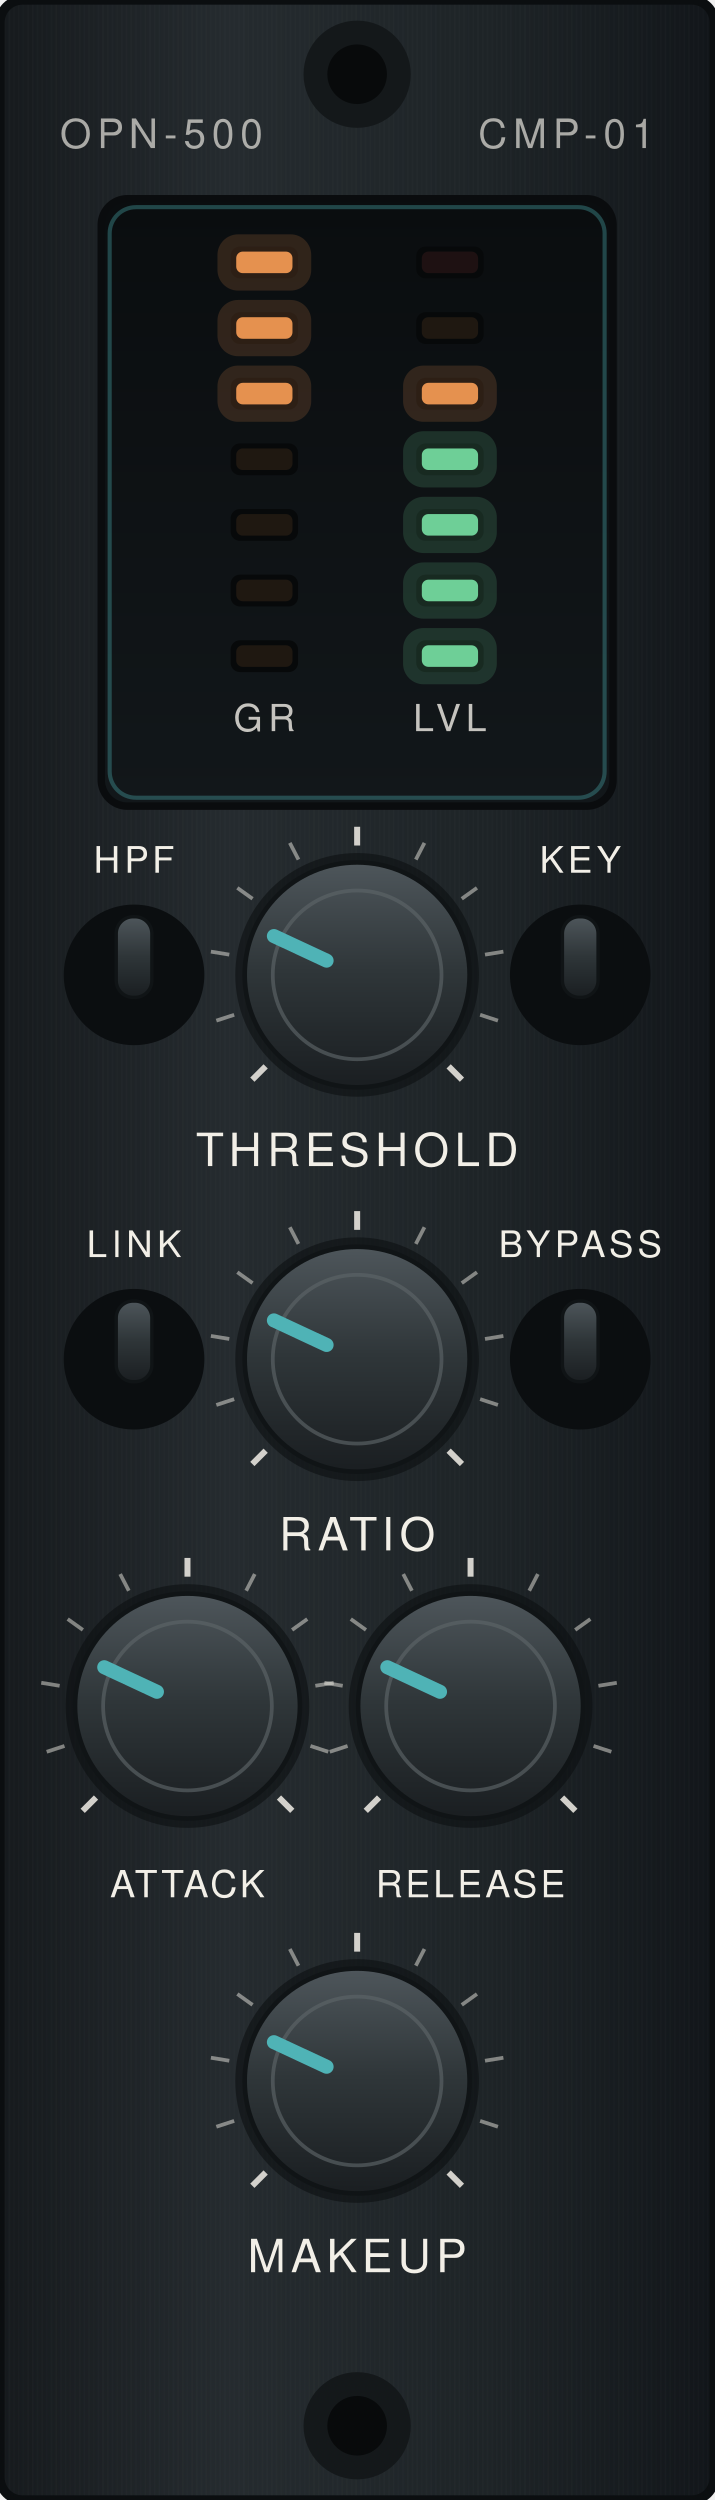
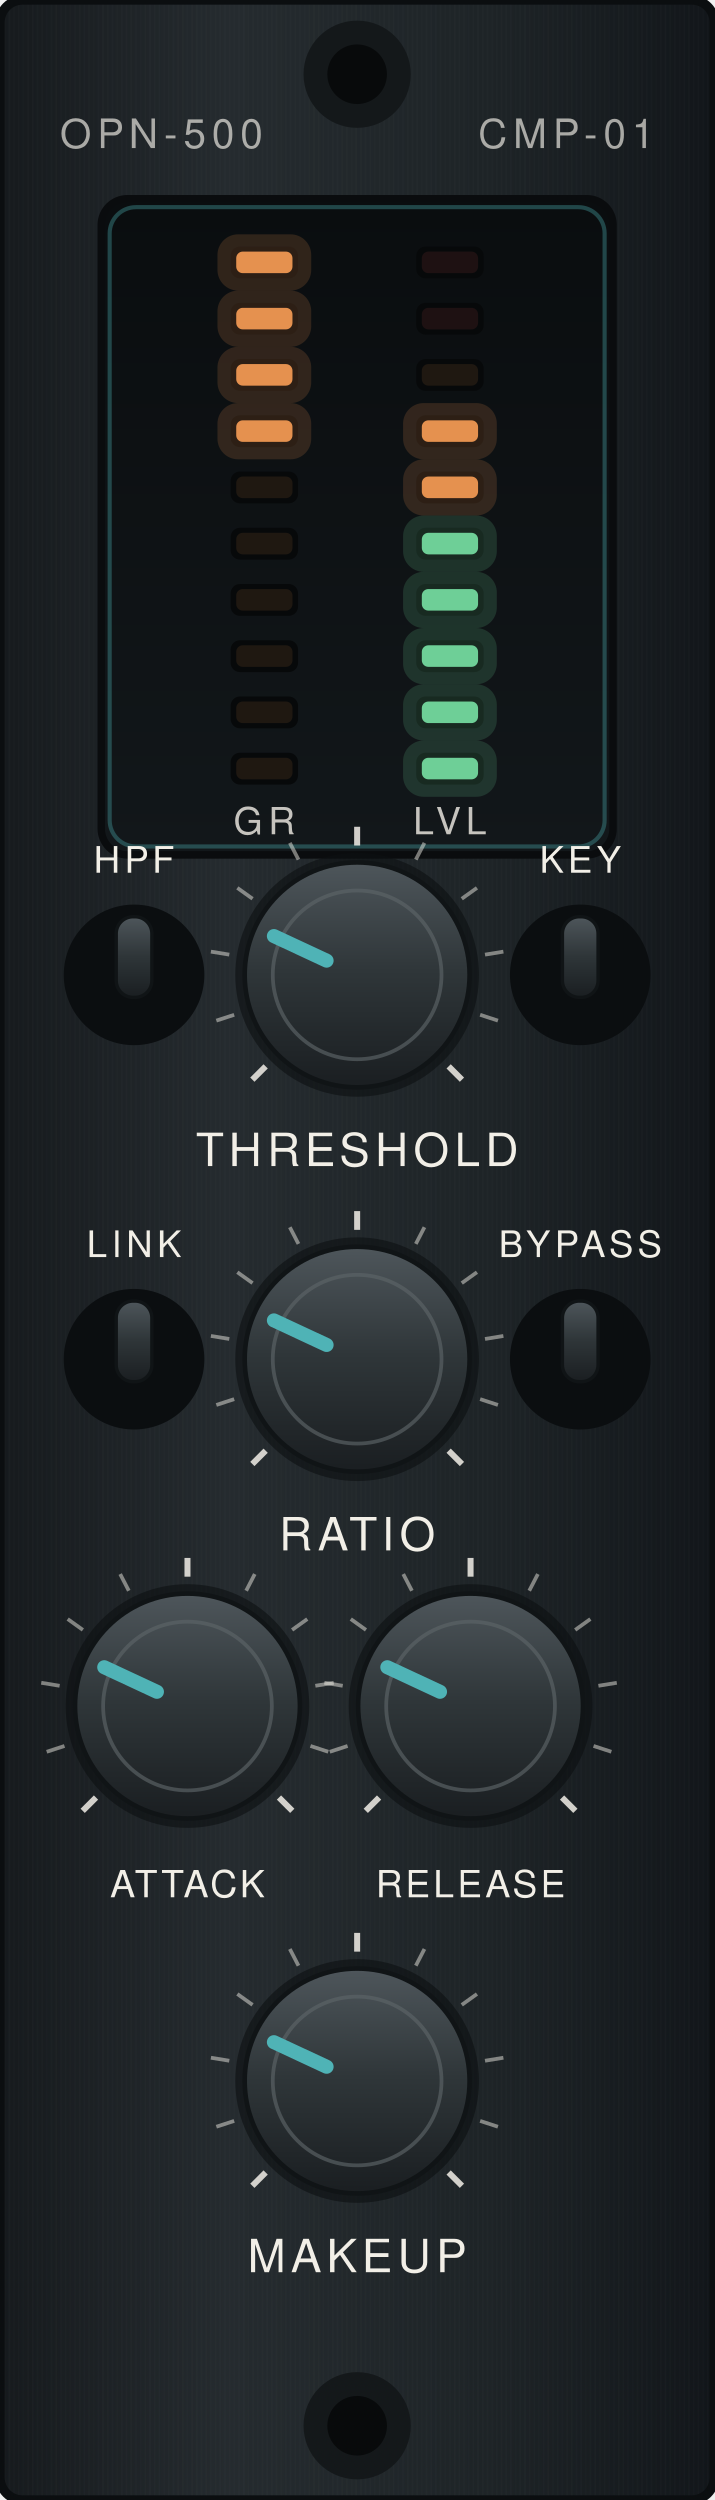
<svg xmlns="http://www.w3.org/2000/svg" width="38.10mm" height="133.35mm" viewBox="0 0 38.10 133.35">
  <defs>
    <linearGradient id="anod" x1="0" y1="0" x2="1" y2="0">
      <stop offset="0" stop-color="#161a1d" />
      <stop offset="0.32" stop-color="#252b2f" />
      <stop offset="0.68" stop-color="#1e2427" />
      <stop offset="1" stop-color="#12161a" />
    </linearGradient>
    <linearGradient id="win" x1="0" y1="0" x2="0" y2="1">
      <stop offset="0" stop-color="#0a0d0f" />
      <stop offset="1" stop-color="#12171a" />
    </linearGradient>
    <linearGradient id="knobO" x1="0" y1="0" x2="0" y2="1">
      <stop offset="0" stop-color="#4e565b" />
      <stop offset="0.48" stop-color="#2f3639" />
      <stop offset="1" stop-color="#1a1e21" />
    </linearGradient>
    <linearGradient id="knobI" x1="0" y1="0" x2="0" y2="1">
      <stop offset="0" stop-color="#f0ad6d" />
      <stop offset="0.5" stop-color="#d07f3c" />
      <stop offset="1" stop-color="#8f5220" />
    </linearGradient>
    <radialGradient id="btn" cx="0.5" cy="0.35" r="0.7">
      <stop offset="0" stop-color="#5a6368" />
      <stop offset="1" stop-color="#22282b" />
    </radialGradient>
  </defs>
  <rect width="38.10" height="133.35" rx="1.2" fill="url(#anod)" />
  <line x1="0.00" y1="0" x2="0.00" y2="133.35" stroke="#fff" stroke-width="0.08" stroke-opacity="0.010" />
  <line x1="0.25" y1="0" x2="0.25" y2="133.35" stroke="#fff" stroke-width="0.08" stroke-opacity="0.014" />
  <line x1="0.50" y1="0" x2="0.50" y2="133.35" stroke="#fff" stroke-width="0.08" stroke-opacity="0.017" />
  <line x1="0.75" y1="0" x2="0.75" y2="133.35" stroke="#fff" stroke-width="0.08" stroke-opacity="0.012" />
  <line x1="1.00" y1="0" x2="1.00" y2="133.35" stroke="#fff" stroke-width="0.08" stroke-opacity="0.015" />
  <line x1="1.25" y1="0" x2="1.25" y2="133.35" stroke="#fff" stroke-width="0.08" stroke-opacity="0.010" />
  <line x1="1.50" y1="0" x2="1.50" y2="133.35" stroke="#fff" stroke-width="0.08" stroke-opacity="0.014" />
  <line x1="1.75" y1="0" x2="1.75" y2="133.35" stroke="#fff" stroke-width="0.08" stroke-opacity="0.017" />
  <line x1="2.00" y1="0" x2="2.00" y2="133.35" stroke="#fff" stroke-width="0.08" stroke-opacity="0.012" />
  <line x1="2.25" y1="0" x2="2.25" y2="133.35" stroke="#fff" stroke-width="0.08" stroke-opacity="0.015" />
  <line x1="2.50" y1="0" x2="2.50" y2="133.35" stroke="#fff" stroke-width="0.08" stroke-opacity="0.010" />
  <line x1="2.75" y1="0" x2="2.75" y2="133.35" stroke="#fff" stroke-width="0.08" stroke-opacity="0.014" />
  <line x1="3.00" y1="0" x2="3.00" y2="133.35" stroke="#fff" stroke-width="0.08" stroke-opacity="0.017" />
  <line x1="3.25" y1="0" x2="3.25" y2="133.35" stroke="#fff" stroke-width="0.08" stroke-opacity="0.012" />
  <line x1="3.50" y1="0" x2="3.50" y2="133.35" stroke="#fff" stroke-width="0.08" stroke-opacity="0.015" />
  <line x1="3.75" y1="0" x2="3.75" y2="133.35" stroke="#fff" stroke-width="0.08" stroke-opacity="0.010" />
  <line x1="4.00" y1="0" x2="4.00" y2="133.35" stroke="#fff" stroke-width="0.08" stroke-opacity="0.014" />
  <line x1="4.25" y1="0" x2="4.25" y2="133.35" stroke="#fff" stroke-width="0.08" stroke-opacity="0.017" />
  <line x1="4.50" y1="0" x2="4.50" y2="133.35" stroke="#fff" stroke-width="0.08" stroke-opacity="0.012" />
  <line x1="4.75" y1="0" x2="4.75" y2="133.35" stroke="#fff" stroke-width="0.08" stroke-opacity="0.015" />
  <line x1="5.00" y1="0" x2="5.00" y2="133.35" stroke="#fff" stroke-width="0.08" stroke-opacity="0.010" />
  <line x1="5.25" y1="0" x2="5.25" y2="133.35" stroke="#fff" stroke-width="0.08" stroke-opacity="0.014" />
  <line x1="5.50" y1="0" x2="5.50" y2="133.35" stroke="#fff" stroke-width="0.08" stroke-opacity="0.017" />
  <line x1="5.75" y1="0" x2="5.75" y2="133.35" stroke="#fff" stroke-width="0.08" stroke-opacity="0.012" />
  <line x1="6.00" y1="0" x2="6.00" y2="133.35" stroke="#fff" stroke-width="0.08" stroke-opacity="0.015" />
  <line x1="6.25" y1="0" x2="6.25" y2="133.35" stroke="#fff" stroke-width="0.08" stroke-opacity="0.010" />
  <line x1="6.50" y1="0" x2="6.50" y2="133.35" stroke="#fff" stroke-width="0.08" stroke-opacity="0.014" />
  <line x1="6.75" y1="0" x2="6.75" y2="133.35" stroke="#fff" stroke-width="0.08" stroke-opacity="0.017" />
  <line x1="7.00" y1="0" x2="7.00" y2="133.35" stroke="#fff" stroke-width="0.08" stroke-opacity="0.012" />
  <line x1="7.25" y1="0" x2="7.25" y2="133.35" stroke="#fff" stroke-width="0.08" stroke-opacity="0.015" />
  <line x1="7.50" y1="0" x2="7.50" y2="133.35" stroke="#fff" stroke-width="0.08" stroke-opacity="0.010" />
  <line x1="7.75" y1="0" x2="7.75" y2="133.35" stroke="#fff" stroke-width="0.08" stroke-opacity="0.014" />
  <line x1="8.00" y1="0" x2="8.00" y2="133.35" stroke="#fff" stroke-width="0.08" stroke-opacity="0.017" />
  <line x1="8.25" y1="0" x2="8.25" y2="133.35" stroke="#fff" stroke-width="0.08" stroke-opacity="0.012" />
  <line x1="8.50" y1="0" x2="8.50" y2="133.35" stroke="#fff" stroke-width="0.08" stroke-opacity="0.015" />
  <line x1="8.75" y1="0" x2="8.75" y2="133.35" stroke="#fff" stroke-width="0.08" stroke-opacity="0.010" />
  <line x1="9.00" y1="0" x2="9.00" y2="133.35" stroke="#fff" stroke-width="0.08" stroke-opacity="0.014" />
  <line x1="9.25" y1="0" x2="9.25" y2="133.35" stroke="#fff" stroke-width="0.08" stroke-opacity="0.017" />
  <line x1="9.50" y1="0" x2="9.50" y2="133.35" stroke="#fff" stroke-width="0.08" stroke-opacity="0.012" />
  <line x1="9.75" y1="0" x2="9.75" y2="133.35" stroke="#fff" stroke-width="0.08" stroke-opacity="0.015" />
  <line x1="10.00" y1="0" x2="10.00" y2="133.35" stroke="#fff" stroke-width="0.08" stroke-opacity="0.010" />
  <line x1="10.25" y1="0" x2="10.25" y2="133.35" stroke="#fff" stroke-width="0.08" stroke-opacity="0.014" />
  <line x1="10.50" y1="0" x2="10.50" y2="133.35" stroke="#fff" stroke-width="0.08" stroke-opacity="0.017" />
  <line x1="10.75" y1="0" x2="10.75" y2="133.35" stroke="#fff" stroke-width="0.08" stroke-opacity="0.012" />
  <line x1="11.00" y1="0" x2="11.00" y2="133.35" stroke="#fff" stroke-width="0.08" stroke-opacity="0.015" />
  <line x1="11.25" y1="0" x2="11.25" y2="133.35" stroke="#fff" stroke-width="0.08" stroke-opacity="0.010" />
  <line x1="11.50" y1="0" x2="11.50" y2="133.35" stroke="#fff" stroke-width="0.08" stroke-opacity="0.014" />
  <line x1="11.75" y1="0" x2="11.75" y2="133.35" stroke="#fff" stroke-width="0.08" stroke-opacity="0.017" />
  <line x1="12.00" y1="0" x2="12.00" y2="133.35" stroke="#fff" stroke-width="0.08" stroke-opacity="0.012" />
  <line x1="12.25" y1="0" x2="12.25" y2="133.35" stroke="#fff" stroke-width="0.08" stroke-opacity="0.015" />
  <line x1="12.50" y1="0" x2="12.50" y2="133.35" stroke="#fff" stroke-width="0.08" stroke-opacity="0.010" />
  <line x1="12.75" y1="0" x2="12.75" y2="133.35" stroke="#fff" stroke-width="0.08" stroke-opacity="0.014" />
  <line x1="13.00" y1="0" x2="13.00" y2="133.35" stroke="#fff" stroke-width="0.08" stroke-opacity="0.017" />
  <line x1="13.25" y1="0" x2="13.25" y2="133.35" stroke="#fff" stroke-width="0.08" stroke-opacity="0.012" />
  <line x1="13.50" y1="0" x2="13.50" y2="133.35" stroke="#fff" stroke-width="0.08" stroke-opacity="0.015" />
  <line x1="13.75" y1="0" x2="13.75" y2="133.35" stroke="#fff" stroke-width="0.08" stroke-opacity="0.010" />
  <line x1="14.00" y1="0" x2="14.00" y2="133.35" stroke="#fff" stroke-width="0.08" stroke-opacity="0.014" />
  <line x1="14.25" y1="0" x2="14.25" y2="133.35" stroke="#fff" stroke-width="0.08" stroke-opacity="0.017" />
  <line x1="14.50" y1="0" x2="14.50" y2="133.35" stroke="#fff" stroke-width="0.08" stroke-opacity="0.012" />
  <line x1="14.75" y1="0" x2="14.75" y2="133.35" stroke="#fff" stroke-width="0.08" stroke-opacity="0.015" />
  <line x1="15.00" y1="0" x2="15.00" y2="133.35" stroke="#fff" stroke-width="0.08" stroke-opacity="0.010" />
  <line x1="15.25" y1="0" x2="15.25" y2="133.35" stroke="#fff" stroke-width="0.08" stroke-opacity="0.014" />
  <line x1="15.50" y1="0" x2="15.50" y2="133.35" stroke="#fff" stroke-width="0.08" stroke-opacity="0.017" />
  <line x1="15.75" y1="0" x2="15.75" y2="133.35" stroke="#fff" stroke-width="0.08" stroke-opacity="0.012" />
  <line x1="16.00" y1="0" x2="16.00" y2="133.35" stroke="#fff" stroke-width="0.08" stroke-opacity="0.015" />
  <line x1="16.25" y1="0" x2="16.25" y2="133.35" stroke="#fff" stroke-width="0.08" stroke-opacity="0.010" />
  <line x1="16.50" y1="0" x2="16.50" y2="133.35" stroke="#fff" stroke-width="0.08" stroke-opacity="0.014" />
  <line x1="16.75" y1="0" x2="16.75" y2="133.35" stroke="#fff" stroke-width="0.08" stroke-opacity="0.017" />
  <line x1="17.00" y1="0" x2="17.00" y2="133.35" stroke="#fff" stroke-width="0.08" stroke-opacity="0.012" />
  <line x1="17.25" y1="0" x2="17.25" y2="133.35" stroke="#fff" stroke-width="0.08" stroke-opacity="0.015" />
  <line x1="17.50" y1="0" x2="17.50" y2="133.35" stroke="#fff" stroke-width="0.08" stroke-opacity="0.010" />
  <line x1="17.75" y1="0" x2="17.75" y2="133.35" stroke="#fff" stroke-width="0.08" stroke-opacity="0.014" />
  <line x1="18.00" y1="0" x2="18.00" y2="133.35" stroke="#fff" stroke-width="0.08" stroke-opacity="0.017" />
  <line x1="18.25" y1="0" x2="18.25" y2="133.35" stroke="#fff" stroke-width="0.08" stroke-opacity="0.012" />
  <line x1="18.50" y1="0" x2="18.50" y2="133.35" stroke="#fff" stroke-width="0.08" stroke-opacity="0.015" />
  <line x1="18.75" y1="0" x2="18.75" y2="133.35" stroke="#fff" stroke-width="0.08" stroke-opacity="0.010" />
  <line x1="19.00" y1="0" x2="19.00" y2="133.35" stroke="#fff" stroke-width="0.08" stroke-opacity="0.014" />
  <line x1="19.25" y1="0" x2="19.25" y2="133.35" stroke="#fff" stroke-width="0.08" stroke-opacity="0.017" />
  <line x1="19.50" y1="0" x2="19.50" y2="133.35" stroke="#fff" stroke-width="0.08" stroke-opacity="0.012" />
  <line x1="19.75" y1="0" x2="19.75" y2="133.35" stroke="#fff" stroke-width="0.08" stroke-opacity="0.015" />
  <line x1="20.00" y1="0" x2="20.00" y2="133.35" stroke="#fff" stroke-width="0.08" stroke-opacity="0.010" />
  <line x1="20.25" y1="0" x2="20.25" y2="133.35" stroke="#fff" stroke-width="0.08" stroke-opacity="0.014" />
  <line x1="20.50" y1="0" x2="20.50" y2="133.35" stroke="#fff" stroke-width="0.08" stroke-opacity="0.017" />
  <line x1="20.75" y1="0" x2="20.75" y2="133.35" stroke="#fff" stroke-width="0.08" stroke-opacity="0.012" />
  <line x1="21.00" y1="0" x2="21.00" y2="133.35" stroke="#fff" stroke-width="0.08" stroke-opacity="0.015" />
  <line x1="21.25" y1="0" x2="21.25" y2="133.35" stroke="#fff" stroke-width="0.08" stroke-opacity="0.010" />
  <line x1="21.50" y1="0" x2="21.50" y2="133.35" stroke="#fff" stroke-width="0.08" stroke-opacity="0.014" />
  <line x1="21.75" y1="0" x2="21.75" y2="133.35" stroke="#fff" stroke-width="0.08" stroke-opacity="0.017" />
  <line x1="22.00" y1="0" x2="22.00" y2="133.35" stroke="#fff" stroke-width="0.08" stroke-opacity="0.012" />
  <line x1="22.25" y1="0" x2="22.25" y2="133.35" stroke="#fff" stroke-width="0.08" stroke-opacity="0.015" />
  <line x1="22.50" y1="0" x2="22.50" y2="133.35" stroke="#fff" stroke-width="0.08" stroke-opacity="0.010" />
  <line x1="22.75" y1="0" x2="22.75" y2="133.35" stroke="#fff" stroke-width="0.08" stroke-opacity="0.014" />
  <line x1="23.00" y1="0" x2="23.00" y2="133.35" stroke="#fff" stroke-width="0.08" stroke-opacity="0.017" />
  <line x1="23.25" y1="0" x2="23.25" y2="133.35" stroke="#fff" stroke-width="0.08" stroke-opacity="0.012" />
  <line x1="23.50" y1="0" x2="23.50" y2="133.35" stroke="#fff" stroke-width="0.08" stroke-opacity="0.015" />
  <line x1="23.75" y1="0" x2="23.75" y2="133.35" stroke="#fff" stroke-width="0.08" stroke-opacity="0.010" />
  <line x1="24.00" y1="0" x2="24.00" y2="133.35" stroke="#fff" stroke-width="0.08" stroke-opacity="0.014" />
  <line x1="24.25" y1="0" x2="24.25" y2="133.35" stroke="#fff" stroke-width="0.08" stroke-opacity="0.017" />
  <line x1="24.50" y1="0" x2="24.50" y2="133.35" stroke="#fff" stroke-width="0.08" stroke-opacity="0.012" />
  <line x1="24.75" y1="0" x2="24.75" y2="133.35" stroke="#fff" stroke-width="0.08" stroke-opacity="0.015" />
  <line x1="25.00" y1="0" x2="25.00" y2="133.35" stroke="#fff" stroke-width="0.08" stroke-opacity="0.010" />
  <line x1="25.25" y1="0" x2="25.25" y2="133.35" stroke="#fff" stroke-width="0.08" stroke-opacity="0.014" />
  <line x1="25.50" y1="0" x2="25.50" y2="133.35" stroke="#fff" stroke-width="0.08" stroke-opacity="0.017" />
  <line x1="25.75" y1="0" x2="25.75" y2="133.35" stroke="#fff" stroke-width="0.08" stroke-opacity="0.012" />
  <line x1="26.00" y1="0" x2="26.00" y2="133.35" stroke="#fff" stroke-width="0.08" stroke-opacity="0.015" />
  <line x1="26.25" y1="0" x2="26.25" y2="133.35" stroke="#fff" stroke-width="0.08" stroke-opacity="0.010" />
  <line x1="26.50" y1="0" x2="26.50" y2="133.35" stroke="#fff" stroke-width="0.08" stroke-opacity="0.014" />
  <line x1="26.75" y1="0" x2="26.75" y2="133.35" stroke="#fff" stroke-width="0.08" stroke-opacity="0.017" />
  <line x1="27.00" y1="0" x2="27.00" y2="133.35" stroke="#fff" stroke-width="0.08" stroke-opacity="0.012" />
  <line x1="27.25" y1="0" x2="27.25" y2="133.35" stroke="#fff" stroke-width="0.08" stroke-opacity="0.015" />
  <line x1="27.50" y1="0" x2="27.50" y2="133.35" stroke="#fff" stroke-width="0.08" stroke-opacity="0.010" />
  <line x1="27.75" y1="0" x2="27.75" y2="133.35" stroke="#fff" stroke-width="0.08" stroke-opacity="0.014" />
  <line x1="28.00" y1="0" x2="28.00" y2="133.35" stroke="#fff" stroke-width="0.08" stroke-opacity="0.017" />
  <line x1="28.25" y1="0" x2="28.25" y2="133.35" stroke="#fff" stroke-width="0.08" stroke-opacity="0.012" />
  <line x1="28.50" y1="0" x2="28.50" y2="133.35" stroke="#fff" stroke-width="0.08" stroke-opacity="0.015" />
  <line x1="28.75" y1="0" x2="28.75" y2="133.35" stroke="#fff" stroke-width="0.08" stroke-opacity="0.010" />
  <line x1="29.00" y1="0" x2="29.00" y2="133.35" stroke="#fff" stroke-width="0.08" stroke-opacity="0.014" />
  <line x1="29.25" y1="0" x2="29.25" y2="133.35" stroke="#fff" stroke-width="0.08" stroke-opacity="0.017" />
  <line x1="29.50" y1="0" x2="29.50" y2="133.35" stroke="#fff" stroke-width="0.08" stroke-opacity="0.012" />
  <line x1="29.75" y1="0" x2="29.75" y2="133.35" stroke="#fff" stroke-width="0.08" stroke-opacity="0.015" />
  <line x1="30.00" y1="0" x2="30.00" y2="133.35" stroke="#fff" stroke-width="0.08" stroke-opacity="0.010" />
  <line x1="30.25" y1="0" x2="30.25" y2="133.35" stroke="#fff" stroke-width="0.08" stroke-opacity="0.014" />
  <line x1="30.50" y1="0" x2="30.50" y2="133.35" stroke="#fff" stroke-width="0.08" stroke-opacity="0.017" />
  <line x1="30.75" y1="0" x2="30.75" y2="133.35" stroke="#fff" stroke-width="0.08" stroke-opacity="0.012" />
  <line x1="31.00" y1="0" x2="31.00" y2="133.35" stroke="#fff" stroke-width="0.08" stroke-opacity="0.015" />
  <line x1="31.25" y1="0" x2="31.25" y2="133.35" stroke="#fff" stroke-width="0.08" stroke-opacity="0.010" />
  <line x1="31.50" y1="0" x2="31.50" y2="133.35" stroke="#fff" stroke-width="0.08" stroke-opacity="0.014" />
  <line x1="31.75" y1="0" x2="31.75" y2="133.35" stroke="#fff" stroke-width="0.08" stroke-opacity="0.017" />
  <line x1="32.00" y1="0" x2="32.00" y2="133.35" stroke="#fff" stroke-width="0.08" stroke-opacity="0.012" />
  <line x1="32.25" y1="0" x2="32.25" y2="133.35" stroke="#fff" stroke-width="0.08" stroke-opacity="0.015" />
  <line x1="32.50" y1="0" x2="32.50" y2="133.35" stroke="#fff" stroke-width="0.08" stroke-opacity="0.010" />
  <line x1="32.75" y1="0" x2="32.75" y2="133.35" stroke="#fff" stroke-width="0.08" stroke-opacity="0.014" />
  <line x1="33.00" y1="0" x2="33.00" y2="133.35" stroke="#fff" stroke-width="0.08" stroke-opacity="0.017" />
  <line x1="33.25" y1="0" x2="33.25" y2="133.35" stroke="#fff" stroke-width="0.08" stroke-opacity="0.012" />
  <line x1="33.50" y1="0" x2="33.50" y2="133.35" stroke="#fff" stroke-width="0.08" stroke-opacity="0.015" />
  <line x1="33.75" y1="0" x2="33.75" y2="133.35" stroke="#fff" stroke-width="0.08" stroke-opacity="0.010" />
  <line x1="34.00" y1="0" x2="34.00" y2="133.35" stroke="#fff" stroke-width="0.08" stroke-opacity="0.014" />
  <line x1="34.25" y1="0" x2="34.25" y2="133.35" stroke="#fff" stroke-width="0.08" stroke-opacity="0.017" />
  <line x1="34.50" y1="0" x2="34.50" y2="133.35" stroke="#fff" stroke-width="0.08" stroke-opacity="0.012" />
  <line x1="34.75" y1="0" x2="34.75" y2="133.35" stroke="#fff" stroke-width="0.08" stroke-opacity="0.015" />
  <line x1="35.00" y1="0" x2="35.00" y2="133.35" stroke="#fff" stroke-width="0.08" stroke-opacity="0.010" />
  <line x1="35.25" y1="0" x2="35.25" y2="133.35" stroke="#fff" stroke-width="0.08" stroke-opacity="0.014" />
  <line x1="35.50" y1="0" x2="35.50" y2="133.35" stroke="#fff" stroke-width="0.08" stroke-opacity="0.017" />
  <line x1="35.75" y1="0" x2="35.75" y2="133.35" stroke="#fff" stroke-width="0.08" stroke-opacity="0.012" />
  <line x1="36.00" y1="0" x2="36.00" y2="133.35" stroke="#fff" stroke-width="0.08" stroke-opacity="0.015" />
  <line x1="36.25" y1="0" x2="36.25" y2="133.35" stroke="#fff" stroke-width="0.08" stroke-opacity="0.010" />
  <line x1="36.50" y1="0" x2="36.50" y2="133.35" stroke="#fff" stroke-width="0.08" stroke-opacity="0.014" />
  <line x1="36.75" y1="0" x2="36.75" y2="133.35" stroke="#fff" stroke-width="0.08" stroke-opacity="0.017" />
  <line x1="37.00" y1="0" x2="37.00" y2="133.35" stroke="#fff" stroke-width="0.08" stroke-opacity="0.012" />
  <line x1="37.25" y1="0" x2="37.25" y2="133.35" stroke="#fff" stroke-width="0.08" stroke-opacity="0.015" />
  <line x1="37.50" y1="0" x2="37.50" y2="133.35" stroke="#fff" stroke-width="0.08" stroke-opacity="0.010" />
  <line x1="37.75" y1="0" x2="37.75" y2="133.35" stroke="#fff" stroke-width="0.08" stroke-opacity="0.014" />
-   <rect x="5.40" y="10.60" width="27.30" height="32.40" rx="1.4" fill="url(#win)" stroke="#0a0c0e" stroke-width="0.4" />
-   <rect x="5.85" y="11.05" width="26.40" height="31.50" rx="1.4" fill="none" stroke="#4FB3B6" stroke-width="0.22" stroke-opacity="0.34" />
+   <rect x="5.40" y="10.60" width="27.30" height="35.00" rx="1.4" fill="url(#win)" stroke="#0a0c0e" stroke-width="0.4" />
+   <rect x="5.85" y="11.05" width="26.40" height="34.10" rx="1.4" fill="none" stroke="#4FB3B6" stroke-width="0.22" stroke-opacity="0.34" />
  <text x="3.20" y="7.90" text-anchor="start" font-family="Helvetica,Arial" font-size="2.15" font-weight="normal" letter-spacing="0.32" fill="#F2EFE7" fill-opacity="0.66">OPN-500</text>
  <text x="34.90" y="7.90" text-anchor="end" font-family="Helvetica,Arial" font-size="2.15" font-weight="normal" letter-spacing="0.32" fill="#F2EFE7" fill-opacity="0.66">CMP-01</text>
  <rect x="12.30" y="13.15" width="3.6" height="1.7" rx="0.5" fill="#07090a" />
  <rect x="12.60" y="13.42" width="3.0" height="1.15" rx="0.35" fill="#E5924F" fill-opacity="1.00" />
  <rect x="11.60" y="12.50" width="5.0" height="3.0" rx="1.1" fill="#E5924F" fill-opacity="0.17" />
-   <rect x="12.30" y="16.65" width="3.6" height="1.7" rx="0.5" fill="#07090a" />
-   <rect x="12.60" y="16.92" width="3.0" height="1.15" rx="0.35" fill="#E5924F" fill-opacity="1.00" />
-   <rect x="11.60" y="16.00" width="5.0" height="3.0" rx="1.1" fill="#E5924F" fill-opacity="0.17" />
-   <rect x="12.30" y="20.15" width="3.6" height="1.7" rx="0.5" fill="#07090a" />
-   <rect x="12.60" y="20.42" width="3.0" height="1.15" rx="0.35" fill="#E5924F" fill-opacity="1.00" />
-   <rect x="11.60" y="19.50" width="5.0" height="3.0" rx="1.1" fill="#E5924F" fill-opacity="0.17" />
-   <rect x="12.30" y="23.65" width="3.6" height="1.7" rx="0.5" fill="#07090a" />
-   <rect x="12.60" y="23.92" width="3.0" height="1.15" rx="0.35" fill="#E5924F" fill-opacity="0.11" />
-   <rect x="12.30" y="27.15" width="3.6" height="1.7" rx="0.5" fill="#07090a" />
-   <rect x="12.60" y="27.42" width="3.0" height="1.15" rx="0.35" fill="#E5924F" fill-opacity="0.11" />
-   <rect x="12.30" y="30.65" width="3.6" height="1.7" rx="0.5" fill="#07090a" />
-   <rect x="12.60" y="30.92" width="3.0" height="1.15" rx="0.35" fill="#E5924F" fill-opacity="0.11" />
+   <rect x="12.30" y="16.15" width="3.6" height="1.7" rx="0.5" fill="#07090a" />
+   <rect x="12.60" y="16.42" width="3.0" height="1.15" rx="0.35" fill="#E5924F" fill-opacity="1.00" />
+   <rect x="11.60" y="15.50" width="5.0" height="3.0" rx="1.1" fill="#E5924F" fill-opacity="0.17" />
+   <rect x="12.30" y="19.15" width="3.6" height="1.7" rx="0.5" fill="#07090a" />
+   <rect x="12.60" y="19.42" width="3.0" height="1.15" rx="0.35" fill="#E5924F" fill-opacity="1.00" />
+   <rect x="11.60" y="18.50" width="5.0" height="3.0" rx="1.1" fill="#E5924F" fill-opacity="0.17" />
+   <rect x="12.30" y="22.15" width="3.6" height="1.7" rx="0.5" fill="#07090a" />
+   <rect x="12.60" y="22.42" width="3.0" height="1.15" rx="0.35" fill="#E5924F" fill-opacity="1.00" />
+   <rect x="11.60" y="21.50" width="5.0" height="3.0" rx="1.1" fill="#E5924F" fill-opacity="0.17" />
+   <rect x="12.30" y="25.15" width="3.6" height="1.7" rx="0.5" fill="#07090a" />
+   <rect x="12.60" y="25.42" width="3.0" height="1.15" rx="0.35" fill="#E5924F" fill-opacity="0.11" />
+   <rect x="12.30" y="28.15" width="3.6" height="1.7" rx="0.5" fill="#07090a" />
+   <rect x="12.60" y="28.42" width="3.0" height="1.15" rx="0.35" fill="#E5924F" fill-opacity="0.11" />
+   <rect x="12.30" y="31.15" width="3.6" height="1.7" rx="0.5" fill="#07090a" />
+   <rect x="12.60" y="31.42" width="3.0" height="1.15" rx="0.35" fill="#E5924F" fill-opacity="0.11" />
  <rect x="12.30" y="34.15" width="3.6" height="1.7" rx="0.5" fill="#07090a" />
  <rect x="12.60" y="34.42" width="3.0" height="1.15" rx="0.35" fill="#E5924F" fill-opacity="0.11" />
+   <rect x="12.30" y="37.15" width="3.6" height="1.7" rx="0.5" fill="#07090a" />
+   <rect x="12.60" y="37.42" width="3.0" height="1.15" rx="0.35" fill="#E5924F" fill-opacity="0.11" />
+   <rect x="12.30" y="40.15" width="3.6" height="1.7" rx="0.5" fill="#07090a" />
+   <rect x="12.60" y="40.42" width="3.0" height="1.15" rx="0.35" fill="#E5924F" fill-opacity="0.11" />
  <rect x="22.20" y="13.15" width="3.6" height="1.7" rx="0.5" fill="#07090a" />
  <rect x="22.50" y="13.42" width="3.0" height="1.15" rx="0.35" fill="#E05252" fill-opacity="0.11" />
-   <rect x="22.20" y="16.65" width="3.6" height="1.7" rx="0.5" fill="#07090a" />
-   <rect x="22.50" y="16.92" width="3.0" height="1.15" rx="0.35" fill="#E5924F" fill-opacity="0.11" />
-   <rect x="22.20" y="20.15" width="3.6" height="1.7" rx="0.5" fill="#07090a" />
-   <rect x="22.50" y="20.42" width="3.0" height="1.15" rx="0.35" fill="#E5924F" fill-opacity="1.00" />
-   <rect x="21.50" y="19.50" width="5.0" height="3.0" rx="1.1" fill="#E5924F" fill-opacity="0.17" />
-   <rect x="22.20" y="23.65" width="3.6" height="1.7" rx="0.5" fill="#07090a" />
-   <rect x="22.50" y="23.92" width="3.0" height="1.15" rx="0.35" fill="#6FCF97" fill-opacity="1.00" />
-   <rect x="21.50" y="23.00" width="5.0" height="3.0" rx="1.1" fill="#6FCF97" fill-opacity="0.17" />
-   <rect x="22.20" y="27.15" width="3.6" height="1.7" rx="0.5" fill="#07090a" />
-   <rect x="22.50" y="27.42" width="3.0" height="1.15" rx="0.35" fill="#6FCF97" fill-opacity="1.00" />
-   <rect x="21.50" y="26.50" width="5.0" height="3.0" rx="1.1" fill="#6FCF97" fill-opacity="0.17" />
-   <rect x="22.20" y="30.65" width="3.6" height="1.7" rx="0.5" fill="#07090a" />
-   <rect x="22.50" y="30.92" width="3.0" height="1.15" rx="0.35" fill="#6FCF97" fill-opacity="1.00" />
-   <rect x="21.50" y="30.00" width="5.0" height="3.0" rx="1.1" fill="#6FCF97" fill-opacity="0.17" />
+   <rect x="22.20" y="16.15" width="3.6" height="1.7" rx="0.5" fill="#07090a" />
+   <rect x="22.50" y="16.42" width="3.0" height="1.15" rx="0.35" fill="#E05252" fill-opacity="0.11" />
+   <rect x="22.20" y="19.15" width="3.6" height="1.7" rx="0.5" fill="#07090a" />
+   <rect x="22.50" y="19.42" width="3.0" height="1.15" rx="0.35" fill="#E5924F" fill-opacity="0.11" />
+   <rect x="22.20" y="22.15" width="3.6" height="1.7" rx="0.5" fill="#07090a" />
+   <rect x="22.50" y="22.42" width="3.0" height="1.15" rx="0.35" fill="#E5924F" fill-opacity="1.00" />
+   <rect x="21.50" y="21.50" width="5.0" height="3.0" rx="1.1" fill="#E5924F" fill-opacity="0.17" />
+   <rect x="22.20" y="25.15" width="3.6" height="1.7" rx="0.5" fill="#07090a" />
+   <rect x="22.50" y="25.42" width="3.0" height="1.15" rx="0.35" fill="#E5924F" fill-opacity="1.00" />
+   <rect x="21.50" y="24.50" width="5.0" height="3.0" rx="1.1" fill="#E5924F" fill-opacity="0.17" />
+   <rect x="22.20" y="28.15" width="3.6" height="1.7" rx="0.5" fill="#07090a" />
+   <rect x="22.50" y="28.42" width="3.0" height="1.15" rx="0.35" fill="#6FCF97" fill-opacity="1.00" />
+   <rect x="21.50" y="27.50" width="5.0" height="3.0" rx="1.1" fill="#6FCF97" fill-opacity="0.17" />
+   <rect x="22.20" y="31.15" width="3.6" height="1.7" rx="0.5" fill="#07090a" />
+   <rect x="22.50" y="31.42" width="3.0" height="1.15" rx="0.35" fill="#6FCF97" fill-opacity="1.00" />
+   <rect x="21.50" y="30.50" width="5.0" height="3.0" rx="1.1" fill="#6FCF97" fill-opacity="0.17" />
  <rect x="22.20" y="34.15" width="3.6" height="1.7" rx="0.5" fill="#07090a" />
  <rect x="22.50" y="34.42" width="3.0" height="1.15" rx="0.35" fill="#6FCF97" fill-opacity="1.00" />
  <rect x="21.50" y="33.50" width="5.0" height="3.0" rx="1.1" fill="#6FCF97" fill-opacity="0.17" />
-   <text x="14.10" y="39.00" text-anchor="middle" font-family="Helvetica,Arial" font-size="2.00" font-weight="normal" letter-spacing="0.30" fill="#F2EFE7" fill-opacity="0.80">GR</text>
-   <text x="24.00" y="39.00" text-anchor="middle" font-family="Helvetica,Arial" font-size="2.00" font-weight="normal" letter-spacing="0.30" fill="#F2EFE7" fill-opacity="0.80">LVL</text>
+   <rect x="22.20" y="37.15" width="3.6" height="1.7" rx="0.5" fill="#07090a" />
+   <rect x="22.50" y="37.42" width="3.0" height="1.15" rx="0.35" fill="#6FCF97" fill-opacity="1.00" />
+   <rect x="21.50" y="36.50" width="5.0" height="3.0" rx="1.1" fill="#6FCF97" fill-opacity="0.17" />
+   <rect x="22.20" y="40.15" width="3.6" height="1.7" rx="0.5" fill="#07090a" />
+   <rect x="22.50" y="40.42" width="3.0" height="1.15" rx="0.35" fill="#6FCF97" fill-opacity="1.00" />
+   <rect x="21.50" y="39.50" width="5.0" height="3.0" rx="1.1" fill="#6FCF97" fill-opacity="0.17" />
+   <text x="14.10" y="44.50" text-anchor="middle" font-family="Helvetica,Arial" font-size="2.00" font-weight="normal" letter-spacing="0.30" fill="#F2EFE7" fill-opacity="0.80">GR</text>
+   <text x="24.00" y="44.50" text-anchor="middle" font-family="Helvetica,Arial" font-size="2.00" font-weight="normal" letter-spacing="0.30" fill="#F2EFE7" fill-opacity="0.80">LVL</text>
  <line x1="14.17" y1="56.88" x2="13.46" y2="57.59" stroke="#F2EFE7" stroke-width="0.32" stroke-opacity="0.85" />
  <line x1="12.49" y1="54.13" x2="11.54" y2="54.44" stroke="#F2EFE7" stroke-width="0.20" stroke-opacity="0.48" />
  <line x1="12.23" y1="50.92" x2="11.25" y2="50.76" stroke="#F2EFE7" stroke-width="0.20" stroke-opacity="0.48" />
  <line x1="13.47" y1="47.94" x2="12.66" y2="47.36" stroke="#F2EFE7" stroke-width="0.20" stroke-opacity="0.48" />
  <line x1="15.92" y1="45.85" x2="15.46" y2="44.96" stroke="#F2EFE7" stroke-width="0.20" stroke-opacity="0.48" />
  <line x1="19.05" y1="45.10" x2="19.05" y2="44.10" stroke="#F2EFE7" stroke-width="0.32" stroke-opacity="0.85" />
  <line x1="22.18" y1="45.85" x2="22.64" y2="44.96" stroke="#F2EFE7" stroke-width="0.20" stroke-opacity="0.48" />
  <line x1="24.63" y1="47.94" x2="25.44" y2="47.36" stroke="#F2EFE7" stroke-width="0.20" stroke-opacity="0.48" />
  <line x1="25.87" y1="50.92" x2="26.85" y2="50.76" stroke="#F2EFE7" stroke-width="0.20" stroke-opacity="0.48" />
  <line x1="25.61" y1="54.13" x2="26.56" y2="54.44" stroke="#F2EFE7" stroke-width="0.20" stroke-opacity="0.48" />
  <line x1="23.93" y1="56.88" x2="24.64" y2="57.59" stroke="#F2EFE7" stroke-width="0.32" stroke-opacity="0.85" />
  <circle cx="19.05" cy="52.00" r="6.50" fill="#0c0f11" fill-opacity="0.6" />
  <circle cx="19.05" cy="52.00" r="6.00" fill="url(#knobO)" stroke="#101416" stroke-width="0.25" />
  <circle cx="19.05" cy="52.00" r="4.50" fill="none" stroke="#5c6468" stroke-width="0.2" stroke-opacity="0.65" />
  <line x1="17.42" y1="51.24" x2="14.61" y2="49.93" stroke="#4FB3B6" stroke-width="0.75" stroke-linecap="round" />
  <text x="19.05" y="62.20" text-anchor="middle" font-family="Helvetica,Arial" font-size="2.45" font-weight="normal" letter-spacing="0.28" fill="#F2EFE7" fill-opacity="1.00">THRESHOLD</text>
  <line x1="14.17" y1="77.38" x2="13.46" y2="78.09" stroke="#F2EFE7" stroke-width="0.32" stroke-opacity="0.85" />
  <line x1="12.49" y1="74.63" x2="11.54" y2="74.94" stroke="#F2EFE7" stroke-width="0.20" stroke-opacity="0.48" />
  <line x1="12.23" y1="71.42" x2="11.25" y2="71.26" stroke="#F2EFE7" stroke-width="0.20" stroke-opacity="0.48" />
  <line x1="13.47" y1="68.44" x2="12.66" y2="67.86" stroke="#F2EFE7" stroke-width="0.20" stroke-opacity="0.48" />
  <line x1="15.92" y1="66.35" x2="15.46" y2="65.46" stroke="#F2EFE7" stroke-width="0.20" stroke-opacity="0.48" />
  <line x1="19.05" y1="65.60" x2="19.05" y2="64.60" stroke="#F2EFE7" stroke-width="0.32" stroke-opacity="0.85" />
  <line x1="22.18" y1="66.35" x2="22.64" y2="65.46" stroke="#F2EFE7" stroke-width="0.20" stroke-opacity="0.48" />
  <line x1="24.63" y1="68.44" x2="25.44" y2="67.86" stroke="#F2EFE7" stroke-width="0.20" stroke-opacity="0.48" />
  <line x1="25.87" y1="71.42" x2="26.85" y2="71.26" stroke="#F2EFE7" stroke-width="0.20" stroke-opacity="0.48" />
  <line x1="25.61" y1="74.63" x2="26.56" y2="74.94" stroke="#F2EFE7" stroke-width="0.20" stroke-opacity="0.48" />
  <line x1="23.93" y1="77.38" x2="24.64" y2="78.09" stroke="#F2EFE7" stroke-width="0.32" stroke-opacity="0.85" />
  <circle cx="19.05" cy="72.50" r="6.50" fill="#0c0f11" fill-opacity="0.6" />
  <circle cx="19.05" cy="72.50" r="6.00" fill="url(#knobO)" stroke="#101416" stroke-width="0.25" />
  <circle cx="19.05" cy="72.50" r="4.50" fill="none" stroke="#5c6468" stroke-width="0.2" stroke-opacity="0.65" />
  <line x1="17.42" y1="71.74" x2="14.61" y2="70.43" stroke="#4FB3B6" stroke-width="0.75" stroke-linecap="round" />
  <text x="19.05" y="82.70" text-anchor="middle" font-family="Helvetica,Arial" font-size="2.45" font-weight="normal" letter-spacing="0.28" fill="#F2EFE7" fill-opacity="1.00">RATIO</text>
  <line x1="5.12" y1="95.88" x2="4.41" y2="96.59" stroke="#F2EFE7" stroke-width="0.32" stroke-opacity="0.85" />
  <line x1="3.44" y1="93.13" x2="2.49" y2="93.44" stroke="#F2EFE7" stroke-width="0.20" stroke-opacity="0.48" />
  <line x1="3.18" y1="89.92" x2="2.20" y2="89.76" stroke="#F2EFE7" stroke-width="0.20" stroke-opacity="0.48" />
  <line x1="4.42" y1="86.94" x2="3.61" y2="86.36" stroke="#F2EFE7" stroke-width="0.20" stroke-opacity="0.48" />
  <line x1="6.87" y1="84.85" x2="6.41" y2="83.96" stroke="#F2EFE7" stroke-width="0.20" stroke-opacity="0.48" />
  <line x1="10.00" y1="84.10" x2="10.00" y2="83.10" stroke="#F2EFE7" stroke-width="0.32" stroke-opacity="0.85" />
  <line x1="13.13" y1="84.85" x2="13.59" y2="83.96" stroke="#F2EFE7" stroke-width="0.20" stroke-opacity="0.48" />
  <line x1="15.58" y1="86.94" x2="16.39" y2="86.36" stroke="#F2EFE7" stroke-width="0.20" stroke-opacity="0.48" />
  <line x1="16.82" y1="89.92" x2="17.80" y2="89.76" stroke="#F2EFE7" stroke-width="0.20" stroke-opacity="0.48" />
  <line x1="16.56" y1="93.13" x2="17.51" y2="93.44" stroke="#F2EFE7" stroke-width="0.20" stroke-opacity="0.48" />
  <line x1="14.88" y1="95.88" x2="15.59" y2="96.59" stroke="#F2EFE7" stroke-width="0.32" stroke-opacity="0.85" />
  <circle cx="10.00" cy="91.00" r="6.50" fill="#0c0f11" fill-opacity="0.6" />
  <circle cx="10.00" cy="91.00" r="6.00" fill="url(#knobO)" stroke="#101416" stroke-width="0.25" />
  <circle cx="10.00" cy="91.00" r="4.50" fill="none" stroke="#5c6468" stroke-width="0.2" stroke-opacity="0.65" />
  <line x1="8.37" y1="90.24" x2="5.56" y2="88.93" stroke="#4FB3B6" stroke-width="0.75" stroke-linecap="round" />
  <text x="10.00" y="101.20" text-anchor="middle" font-family="Helvetica,Arial" font-size="2.00" font-weight="normal" letter-spacing="0.16" fill="#F2EFE7" fill-opacity="1.00">ATTACK</text>
  <line x1="20.22" y1="95.88" x2="19.51" y2="96.59" stroke="#F2EFE7" stroke-width="0.32" stroke-opacity="0.85" />
  <line x1="18.54" y1="93.13" x2="17.59" y2="93.44" stroke="#F2EFE7" stroke-width="0.20" stroke-opacity="0.48" />
  <line x1="18.28" y1="89.92" x2="17.30" y2="89.76" stroke="#F2EFE7" stroke-width="0.20" stroke-opacity="0.48" />
  <line x1="19.52" y1="86.94" x2="18.71" y2="86.36" stroke="#F2EFE7" stroke-width="0.20" stroke-opacity="0.48" />
  <line x1="21.97" y1="84.85" x2="21.51" y2="83.96" stroke="#F2EFE7" stroke-width="0.20" stroke-opacity="0.48" />
  <line x1="25.10" y1="84.10" x2="25.10" y2="83.10" stroke="#F2EFE7" stroke-width="0.32" stroke-opacity="0.85" />
  <line x1="28.23" y1="84.85" x2="28.69" y2="83.96" stroke="#F2EFE7" stroke-width="0.20" stroke-opacity="0.48" />
  <line x1="30.68" y1="86.94" x2="31.49" y2="86.36" stroke="#F2EFE7" stroke-width="0.20" stroke-opacity="0.48" />
  <line x1="31.92" y1="89.92" x2="32.90" y2="89.76" stroke="#F2EFE7" stroke-width="0.20" stroke-opacity="0.48" />
  <line x1="31.66" y1="93.13" x2="32.61" y2="93.44" stroke="#F2EFE7" stroke-width="0.20" stroke-opacity="0.48" />
  <line x1="29.98" y1="95.88" x2="30.69" y2="96.59" stroke="#F2EFE7" stroke-width="0.32" stroke-opacity="0.85" />
  <circle cx="25.10" cy="91.00" r="6.50" fill="#0c0f11" fill-opacity="0.6" />
  <circle cx="25.10" cy="91.00" r="6.00" fill="url(#knobO)" stroke="#101416" stroke-width="0.25" />
  <circle cx="25.10" cy="91.00" r="4.50" fill="none" stroke="#5c6468" stroke-width="0.2" stroke-opacity="0.65" />
  <line x1="23.47" y1="90.24" x2="20.66" y2="88.93" stroke="#4FB3B6" stroke-width="0.75" stroke-linecap="round" />
  <text x="25.10" y="101.20" text-anchor="middle" font-family="Helvetica,Arial" font-size="2.00" font-weight="normal" letter-spacing="0.16" fill="#F2EFE7" fill-opacity="1.00">RELEASE</text>
  <line x1="14.17" y1="115.88" x2="13.46" y2="116.59" stroke="#F2EFE7" stroke-width="0.32" stroke-opacity="0.85" />
  <line x1="12.49" y1="113.13" x2="11.54" y2="113.44" stroke="#F2EFE7" stroke-width="0.20" stroke-opacity="0.48" />
  <line x1="12.23" y1="109.92" x2="11.25" y2="109.76" stroke="#F2EFE7" stroke-width="0.20" stroke-opacity="0.48" />
  <line x1="13.47" y1="106.94" x2="12.66" y2="106.36" stroke="#F2EFE7" stroke-width="0.20" stroke-opacity="0.48" />
  <line x1="15.92" y1="104.85" x2="15.46" y2="103.96" stroke="#F2EFE7" stroke-width="0.20" stroke-opacity="0.48" />
  <line x1="19.05" y1="104.10" x2="19.05" y2="103.10" stroke="#F2EFE7" stroke-width="0.32" stroke-opacity="0.85" />
  <line x1="22.18" y1="104.85" x2="22.64" y2="103.96" stroke="#F2EFE7" stroke-width="0.20" stroke-opacity="0.48" />
  <line x1="24.63" y1="106.94" x2="25.44" y2="106.36" stroke="#F2EFE7" stroke-width="0.20" stroke-opacity="0.48" />
  <line x1="25.87" y1="109.92" x2="26.85" y2="109.76" stroke="#F2EFE7" stroke-width="0.20" stroke-opacity="0.48" />
  <line x1="25.61" y1="113.13" x2="26.56" y2="113.44" stroke="#F2EFE7" stroke-width="0.20" stroke-opacity="0.48" />
  <line x1="23.93" y1="115.88" x2="24.64" y2="116.59" stroke="#F2EFE7" stroke-width="0.32" stroke-opacity="0.85" />
  <circle cx="19.05" cy="111.00" r="6.50" fill="#0c0f11" fill-opacity="0.6" />
  <circle cx="19.05" cy="111.00" r="6.00" fill="url(#knobO)" stroke="#101416" stroke-width="0.25" />
  <circle cx="19.05" cy="111.00" r="4.50" fill="none" stroke="#5c6468" stroke-width="0.2" stroke-opacity="0.65" />
  <line x1="17.42" y1="110.24" x2="14.61" y2="108.93" stroke="#4FB3B6" stroke-width="0.75" stroke-linecap="round" />
  <text x="19.05" y="121.20" text-anchor="middle" font-family="Helvetica,Arial" font-size="2.45" font-weight="normal" letter-spacing="0.28" fill="#F2EFE7" fill-opacity="1.00">MAKEUP</text>
  <circle cx="7.15" cy="52.00" r="3.75" fill="#0b0e10" />
  <rect x="6.20" y="48.90" width="1.9" height="4.3" rx="0.9" fill="url(#knobO)" stroke="#101416" stroke-width="0.18" />
  <text x="7.15" y="46.55" text-anchor="middle" font-family="Helvetica,Arial" font-size="1.95" font-weight="normal" letter-spacing="0.24" fill="#F2EFE7" fill-opacity="1.00">HPF</text>
  <circle cx="30.95" cy="52.00" r="3.75" fill="#0b0e10" />
  <rect x="30.00" y="48.90" width="1.9" height="4.3" rx="0.9" fill="url(#knobO)" stroke="#101416" stroke-width="0.18" />
  <text x="30.95" y="46.55" text-anchor="middle" font-family="Helvetica,Arial" font-size="1.95" font-weight="normal" letter-spacing="0.24" fill="#F2EFE7" fill-opacity="1.00">KEY</text>
  <circle cx="7.15" cy="72.50" r="3.75" fill="#0b0e10" />
  <rect x="6.20" y="69.40" width="1.9" height="4.3" rx="0.9" fill="url(#knobO)" stroke="#101416" stroke-width="0.18" />
  <text x="7.15" y="67.05" text-anchor="middle" font-family="Helvetica,Arial" font-size="1.95" font-weight="normal" letter-spacing="0.24" fill="#F2EFE7" fill-opacity="1.00">LINK</text>
  <circle cx="30.95" cy="72.50" r="3.75" fill="#0b0e10" />
  <rect x="30.00" y="69.40" width="1.9" height="4.3" rx="0.9" fill="url(#knobO)" stroke="#101416" stroke-width="0.18" />
  <text x="30.95" y="67.05" text-anchor="middle" font-family="Helvetica,Arial" font-size="1.95" font-weight="normal" letter-spacing="0.24" fill="#F2EFE7" fill-opacity="1.00">BYPASS</text>
  <circle cx="19.05" cy="3.96" r="2.86" fill="#14181a" />
  <circle cx="19.05" cy="3.96" r="1.59" fill="#080a0b" />
  <circle cx="19.05" cy="129.39" r="2.86" fill="#14181a" />
  <circle cx="19.05" cy="129.39" r="1.59" fill="#080a0b" />
  <rect width="38.10" height="133.35" rx="1.2" fill="none" stroke="#0b0e10" stroke-width="0.5" />
</svg>
